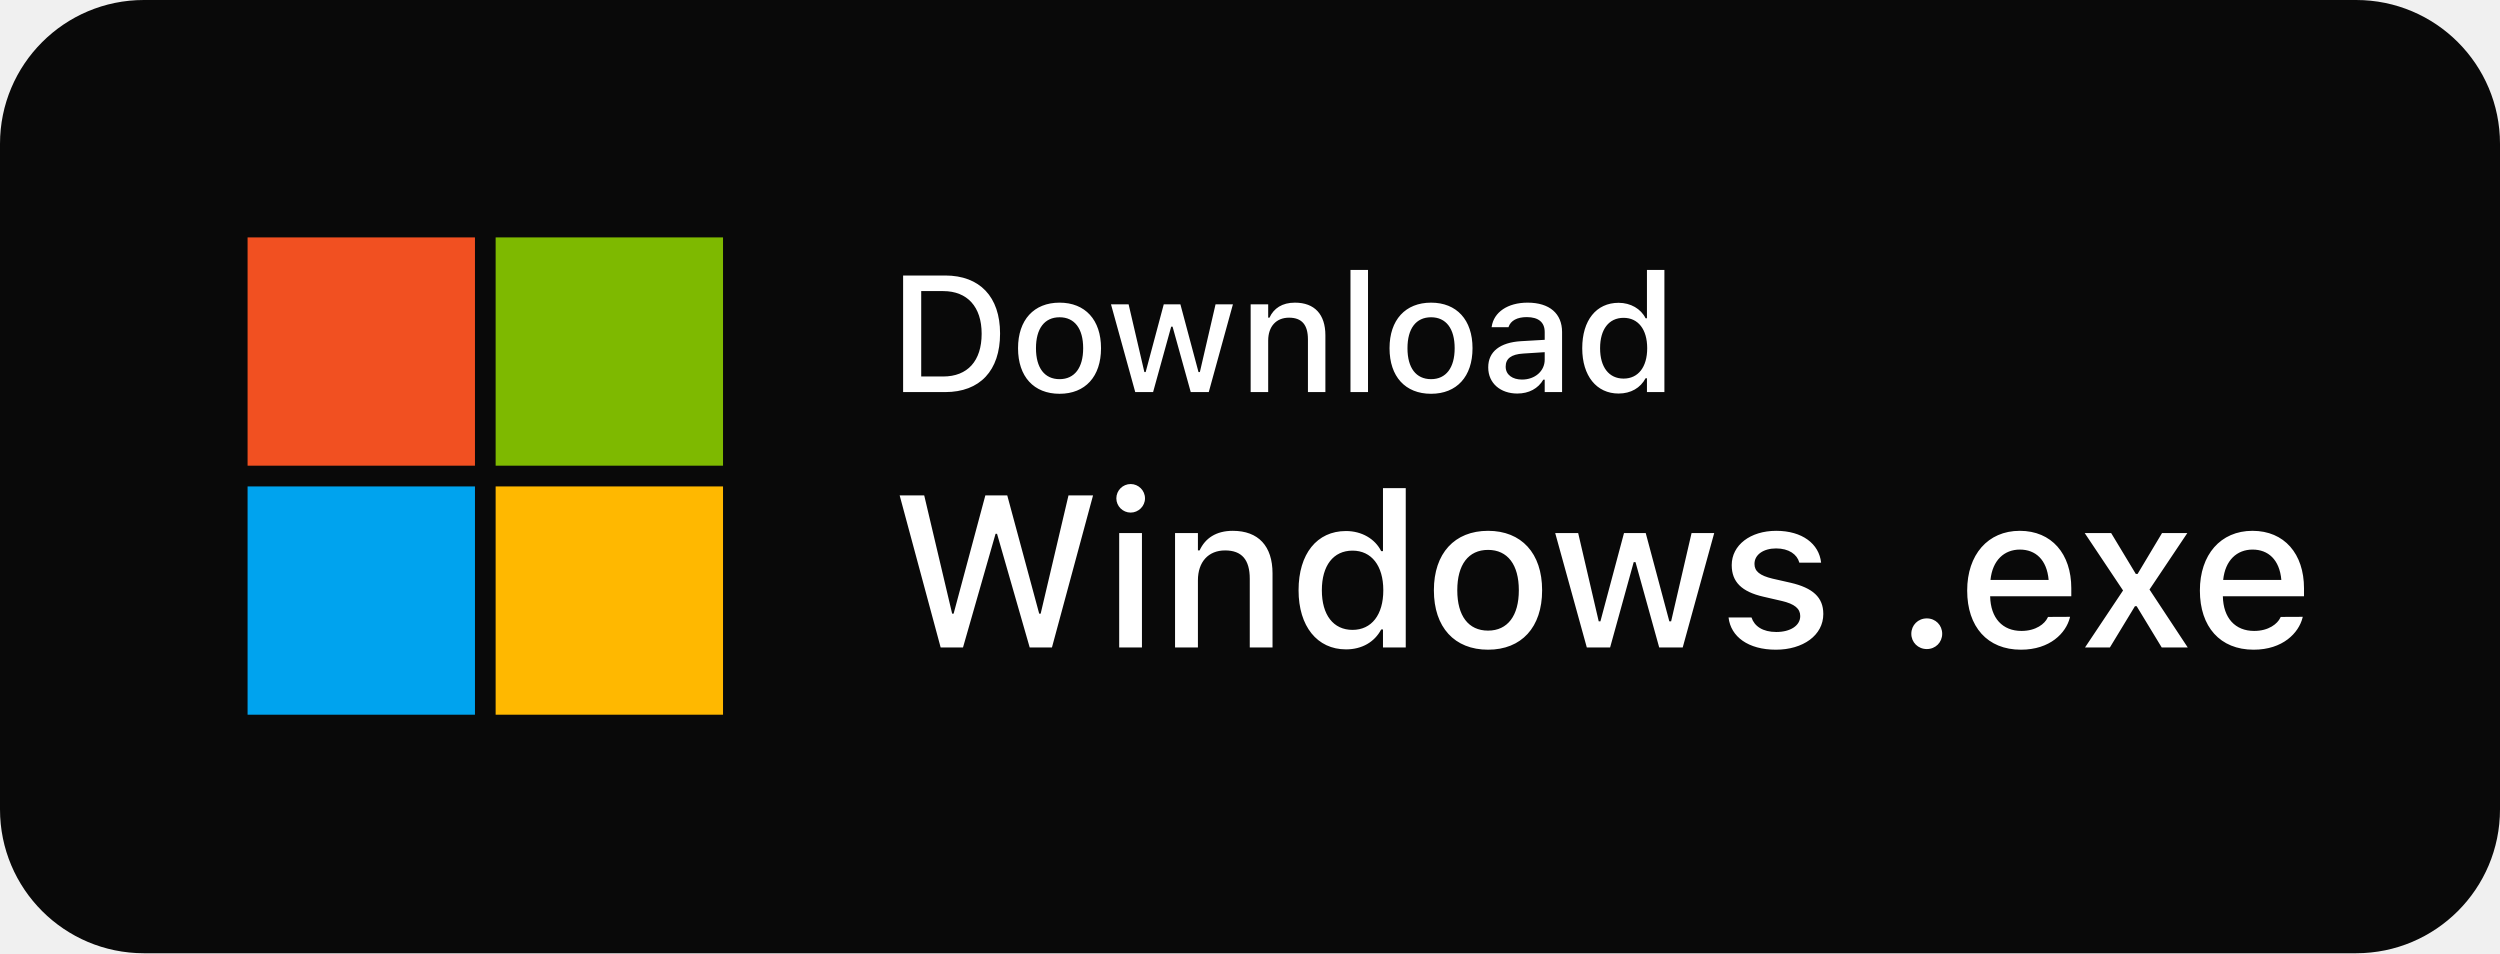
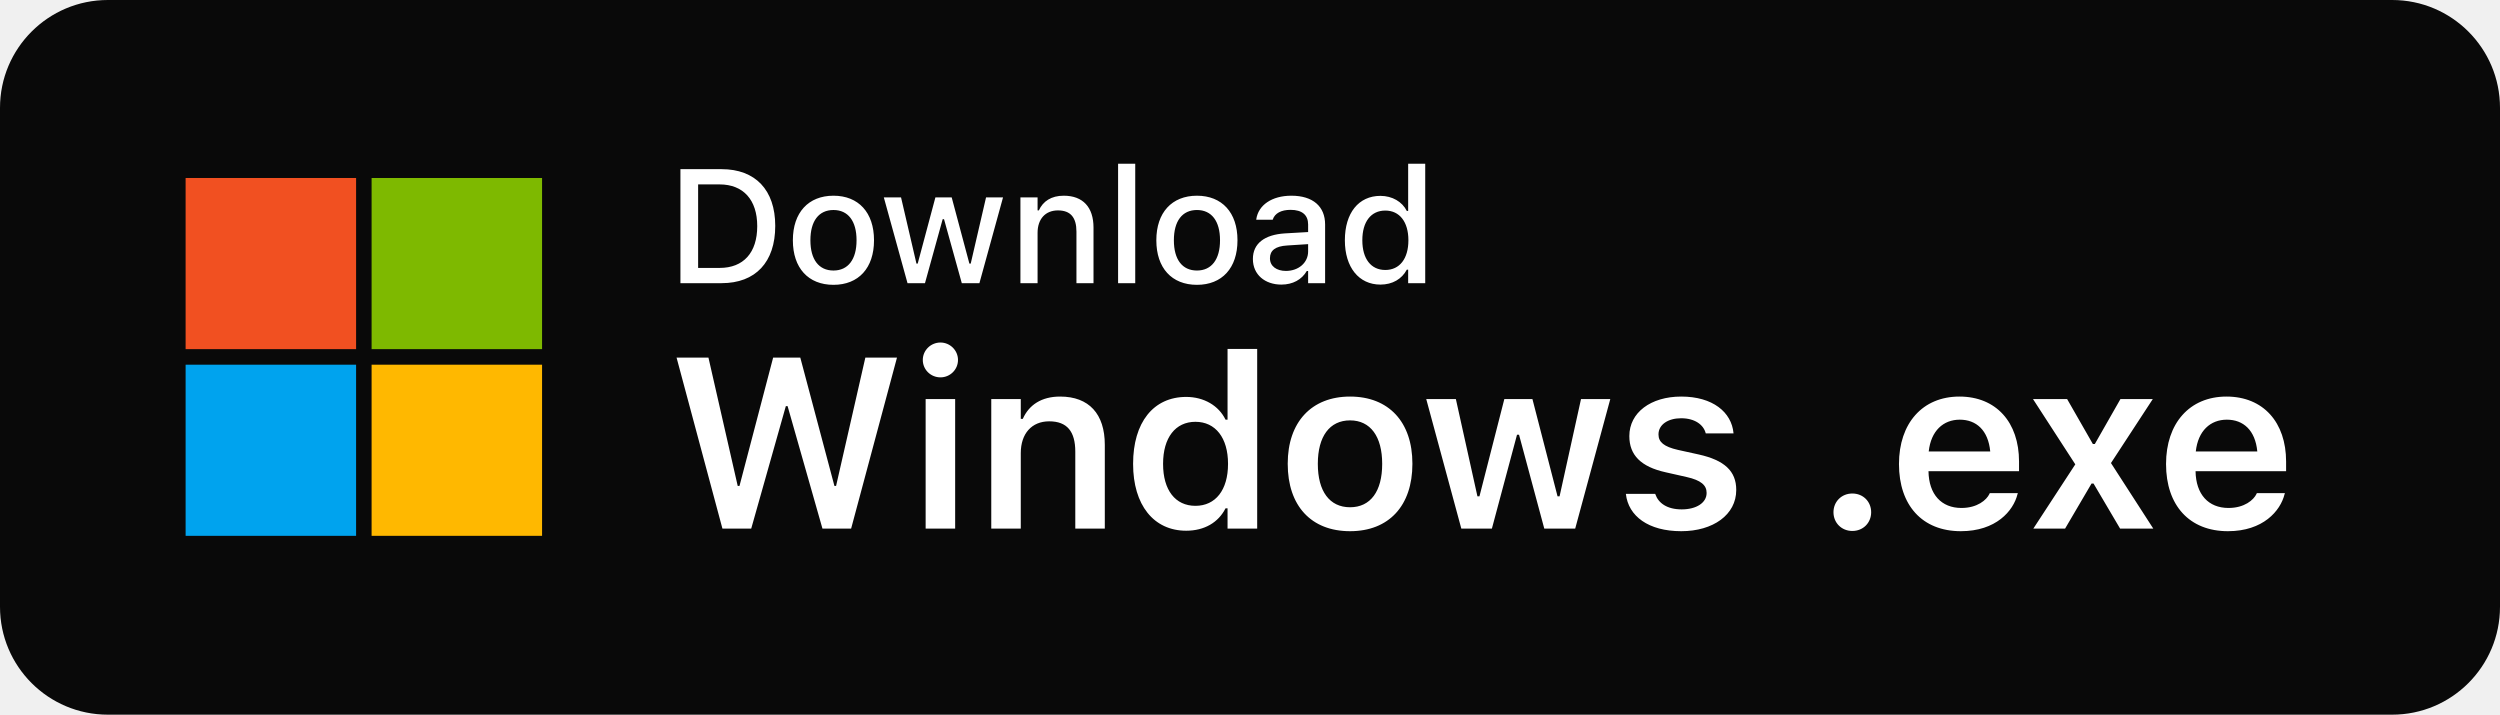
- <svg xmlns="http://www.w3.org/2000/svg" width="695" height="265" viewBox="0 0 695 265" fill="none">
-   <rect width="695" height="265" rx="40" fill="#090909" />
+ <svg xmlns="http://www.w3.org/2000/svg" width="927" height="265" viewBox="0 0 927 265" fill="none">
+   <rect width="927" height="265" rx="40" fill="#090909" />
  <rect x="68.827" y="66" width="63.213" height="63.46" fill="#F15021" />
  <rect x="137.787" y="66" width="63.213" height="63.46" fill="#7EB900" />
  <rect x="68.827" y="135.229" width="63.213" height="63.46" fill="#00A3EE" />
  <rect x="137.787" y="135.227" width="63.213" height="63.46" fill="#FFB800" />
-   <path d="M251.065 109V76.589H262.768C272.381 76.589 278.019 82.519 278.019 92.693V92.738C278.019 103.025 272.426 109 262.768 109H251.065ZM256.097 104.665H262.206C268.989 104.665 272.897 100.33 272.897 92.806V92.761C272.897 85.304 268.922 80.924 262.206 80.924H256.097V104.665ZM294.561 109.472C287.396 109.472 283.016 104.688 283.016 96.826V96.781C283.016 88.942 287.418 84.136 294.561 84.136C301.681 84.136 306.083 88.92 306.083 96.781V96.826C306.083 104.688 301.704 109.472 294.561 109.472ZM294.561 105.406C298.739 105.406 301.12 102.217 301.12 96.826V96.781C301.12 91.368 298.739 88.201 294.561 88.201C290.361 88.201 288.002 91.368 288.002 96.781V96.826C288.002 102.239 290.361 105.406 294.561 105.406ZM315.596 109L308.857 84.607H313.754L318.134 103.43H318.493L323.524 84.607H328.151L333.183 103.43H333.564L337.922 84.607H342.751L336.035 109H331.026L325.973 90.807H325.591L320.56 109H315.596ZM347.681 109V84.607H352.555V88.314H352.915C354.105 85.708 356.441 84.136 359.99 84.136C365.448 84.136 368.457 87.393 368.457 93.21V109H363.606V94.356C363.606 90.312 361.921 88.314 358.35 88.314C354.779 88.314 352.555 90.762 352.555 94.692V109H347.681ZM375.432 109V75.039H380.306V109H375.432ZM397.836 109.472C390.671 109.472 386.291 104.688 386.291 96.826V96.781C386.291 88.942 390.694 84.136 397.836 84.136C404.956 84.136 409.359 88.92 409.359 96.781V96.826C409.359 104.688 404.979 109.472 397.836 109.472ZM397.836 105.406C402.014 105.406 404.395 102.217 404.395 96.826V96.781C404.395 91.368 402.014 88.201 397.836 88.201C393.636 88.201 391.278 91.368 391.278 96.781V96.826C391.278 102.239 393.636 105.406 397.836 105.406ZM421.813 109.404C417.164 109.404 413.727 106.574 413.727 102.149V102.104C413.727 97.747 417.007 95.209 422.824 94.85L429.428 94.468V92.311C429.428 89.639 427.743 88.156 424.441 88.156C421.746 88.156 419.972 89.144 419.388 90.874L419.365 90.964H414.671L414.693 90.807C415.277 86.809 419.118 84.136 424.666 84.136C430.798 84.136 434.257 87.19 434.257 92.311V109H429.428V105.541H429.046C427.608 108.012 425.048 109.404 421.813 109.404ZM418.579 101.947C418.579 104.193 420.488 105.519 423.116 105.519C426.755 105.519 429.428 103.138 429.428 99.993V97.904L423.476 98.286C420.106 98.488 418.579 99.701 418.579 101.902V101.947ZM449.968 109.404C443.836 109.404 439.861 104.485 439.861 96.826V96.781C439.861 89.055 443.769 84.181 449.968 84.181C453.315 84.181 456.167 85.843 457.47 88.471H457.852V75.039H462.704V109H457.852V105.159H457.47C456.055 107.832 453.382 109.404 449.968 109.404ZM451.361 105.249C455.426 105.249 457.919 102.037 457.919 96.826V96.781C457.919 91.57 455.404 88.358 451.361 88.358C447.273 88.358 444.825 91.548 444.825 96.781V96.826C444.825 102.06 447.273 105.249 451.361 105.249Z" fill="white" />
-   <path d="M261.502 180L250.106 137.725H256.932L264.696 170.596H265.106L273.924 137.725H280.018L288.895 170.596H289.305L297.039 137.725H303.866L292.44 180H286.258L277.176 148.389H276.766L267.713 180H261.502ZM314.327 142.5C312.13 142.5 310.343 140.713 310.343 138.545C310.343 136.348 312.13 134.561 314.327 134.561C316.495 134.561 318.311 136.348 318.311 138.545C318.311 140.713 316.495 142.5 314.327 142.5ZM311.134 180V148.184H317.462V180H311.134ZM326.663 180V148.184H333.021V153.018H333.49C335.042 149.619 338.089 147.568 342.718 147.568C349.837 147.568 353.763 151.816 353.763 159.404V180H347.435V160.898C347.435 155.625 345.238 153.018 340.579 153.018C335.921 153.018 333.021 156.211 333.021 161.338V180H326.663ZM374.185 180.527C366.187 180.527 361.002 174.111 361.002 164.121V164.062C361.002 153.984 366.099 147.627 374.185 147.627C378.551 147.627 382.271 149.795 383.97 153.223H384.469V135.703H390.797V180H384.469V174.99H383.97C382.125 178.477 378.638 180.527 374.185 180.527ZM376.002 175.107C381.304 175.107 384.556 170.918 384.556 164.121V164.062C384.556 157.266 381.275 153.076 376.002 153.076C370.67 153.076 367.476 157.236 367.476 164.062V164.121C367.476 170.947 370.67 175.107 376.002 175.107ZM413.68 180.615C404.334 180.615 398.621 174.375 398.621 164.121V164.062C398.621 153.838 404.364 147.568 413.68 147.568C422.967 147.568 428.709 153.809 428.709 164.062V164.121C428.709 174.375 422.996 180.615 413.68 180.615ZM413.68 175.312C419.129 175.312 422.235 171.152 422.235 164.121V164.062C422.235 157.002 419.129 152.871 413.68 152.871C408.201 152.871 405.125 157.002 405.125 164.062V164.121C405.125 171.182 408.201 175.312 413.68 175.312ZM441.134 180L432.344 148.184H438.731L444.444 172.734H444.913L451.475 148.184H457.51L464.073 172.734H464.571L470.255 148.184H476.553L467.794 180H461.26L454.669 156.27H454.171L447.608 180H441.134ZM493.695 180.615C486.019 180.615 481.156 177.012 480.54 171.68V171.65H486.898L486.927 171.68C487.718 174.082 490.032 175.693 493.812 175.693C497.738 175.693 500.462 173.906 500.462 171.299V171.24C500.462 169.248 498.968 167.9 495.277 167.051L490.208 165.879C484.202 164.502 481.419 161.777 481.419 157.119V157.09C481.419 151.553 486.575 147.568 493.782 147.568C501.048 147.568 505.706 151.201 506.263 156.387V156.416H500.198V156.357C499.583 154.131 497.327 152.461 493.753 152.461C490.267 152.461 487.747 154.189 487.747 156.738V156.797C487.747 158.789 489.212 160.02 492.786 160.869L497.825 162.012C503.948 163.447 506.878 166.055 506.878 170.654V170.713C506.878 176.602 501.253 180.615 493.695 180.615ZM535.653 180.439C533.221 180.439 531.346 178.564 531.346 176.191C531.346 173.789 533.221 171.914 535.653 171.914C538.084 171.914 539.93 173.789 539.93 176.191C539.93 178.564 538.084 180.439 535.653 180.439ZM561.817 180.615C552.501 180.615 546.876 174.258 546.876 164.18V164.15C546.876 154.219 552.618 147.568 561.495 147.568C570.372 147.568 575.821 153.984 575.821 163.535V165.762H553.262C553.38 171.855 556.719 175.4 561.964 175.4C566.036 175.4 568.467 173.379 569.229 171.738L569.346 171.504L575.469 171.475L575.411 171.738C574.356 175.928 569.962 180.615 561.817 180.615ZM561.524 152.783C557.188 152.783 553.907 155.742 553.35 161.221H569.522C569.024 155.537 565.831 152.783 561.524 152.783ZM579.632 180L590.208 164.15L579.544 148.184H586.898L593.753 159.551H594.251L601.048 148.184H608.079L597.562 163.887L608.196 180H600.96L593.987 168.516H593.519L586.546 180H579.632ZM626.509 180.615C617.193 180.615 611.568 174.258 611.568 164.18V164.15C611.568 154.219 617.31 147.568 626.187 147.568C635.064 147.568 640.513 153.984 640.513 163.535V165.762H617.955C618.072 171.855 621.412 175.4 626.656 175.4C630.728 175.4 633.16 173.379 633.922 171.738L634.039 171.504L640.162 171.475L640.103 171.738C639.049 175.928 634.654 180.615 626.509 180.615ZM626.216 152.783C621.881 152.783 618.599 155.742 618.043 161.221H634.215C633.716 155.537 630.523 152.783 626.216 152.783Z" fill="white" />
+   <path d="M252.303 105V62.725H267.566C280.105 62.725 287.459 70.459 287.459 83.731V83.789C287.459 97.207 280.164 105 267.566 105H252.303ZM258.865 99.346H266.834C275.682 99.346 280.779 93.691 280.779 83.877V83.818C280.779 74.092 275.594 68.379 266.834 68.379H258.865V99.346ZM309.053 105.615C299.708 105.615 293.995 99.375 293.995 89.121V89.062C293.995 78.838 299.737 72.568 309.053 72.568C318.34 72.568 324.083 78.809 324.083 89.062V89.121C324.083 99.375 318.37 105.615 309.053 105.615ZM309.053 100.312C314.502 100.312 317.608 96.152 317.608 89.121V89.062C317.608 82.002 314.502 77.871 309.053 77.871C303.575 77.871 300.499 82.002 300.499 89.062V89.121C300.499 96.182 303.575 100.312 309.053 100.312ZM336.507 105L327.718 73.184H334.104L339.817 97.734H340.286L346.849 73.184H352.884L359.446 97.734H359.944L365.628 73.184H371.927L363.167 105H356.634L350.042 81.269H349.544L342.981 105H336.507ZM378.374 105V73.184H384.732V78.018H385.201C386.753 74.619 389.8 72.568 394.429 72.568C401.548 72.568 405.474 76.816 405.474 84.404V105H399.146V85.898C399.146 80.625 396.949 78.018 392.291 78.018C387.632 78.018 384.732 81.211 384.732 86.338V105H378.374ZM414.588 105V60.703H420.945V105H414.588ZM443.829 105.615C434.483 105.615 428.77 99.375 428.77 89.121V89.062C428.77 78.838 434.512 72.568 443.829 72.568C453.116 72.568 458.858 78.809 458.858 89.062V89.121C458.858 99.375 453.145 105.615 443.829 105.615ZM443.829 100.312C449.278 100.312 452.383 96.152 452.383 89.121V89.062C452.383 82.002 449.278 77.871 443.829 77.871C438.35 77.871 435.274 82.002 435.274 89.062V89.121C435.274 96.182 438.35 100.312 443.829 100.312ZM475.12 105.527C469.056 105.527 464.573 101.836 464.573 96.064V96.006C464.573 90.322 468.851 87.012 476.438 86.543L485.052 86.045V83.232C485.052 79.746 482.854 77.812 478.548 77.812C475.032 77.812 472.718 79.102 471.956 81.357L471.927 81.475H465.804L465.833 81.269C466.595 76.055 471.604 72.568 478.841 72.568C486.839 72.568 491.351 76.553 491.351 83.232V105H485.052V100.488H484.554C482.679 103.711 479.339 105.527 475.12 105.527ZM470.901 95.801C470.901 98.731 473.392 100.459 476.819 100.459C481.565 100.459 485.052 97.353 485.052 93.252V90.527L477.288 91.025C472.894 91.289 470.901 92.871 470.901 95.742V95.801ZM511.861 105.527C503.863 105.527 498.677 99.111 498.677 89.121V89.062C498.677 78.984 503.775 72.627 511.861 72.627C516.226 72.627 519.947 74.795 521.646 78.223H522.144V60.703H528.472V105H522.144V99.99H521.646C519.8 103.477 516.314 105.527 511.861 105.527ZM513.677 100.107C518.98 100.107 522.232 95.918 522.232 89.121V89.062C522.232 82.266 518.951 78.076 513.677 78.076C508.345 78.076 505.152 82.236 505.152 89.062V89.121C505.152 95.947 508.345 100.107 513.677 100.107Z" fill="white" />
+   <path d="M267.874 196L250.867 132.587H262.688L273.543 180.18H274.202L286.683 132.587H296.746L309.402 180.18H310.018L320.872 132.587H332.605L315.599 196H304.964L292.044 150.604H291.385L278.553 196H267.874ZM348.721 139.926C345.118 139.926 342.173 137.069 342.173 133.466C342.173 129.906 345.118 127.006 348.721 127.006C352.281 127.006 355.225 129.906 355.225 133.466C355.225 137.069 352.281 139.926 348.721 139.926ZM343.228 196V147.968H354.17V196H343.228ZM367.562 196V147.968H378.504V155.307H379.251C381.536 150.165 386.15 147.045 393.094 147.045C403.816 147.045 409.661 153.505 409.661 164.931V196H398.719V167.479C398.719 160.009 395.687 156.229 389.051 156.229C382.547 156.229 378.504 160.8 378.504 168.007V196H367.562ZM439.839 196.791C427.798 196.791 420.152 187.255 420.152 172.05V171.962C420.152 156.669 427.666 147.177 439.839 147.177C446.431 147.177 451.924 150.429 454.429 155.614H455.176V129.379H466.163V196H455.176V188.485H454.429C451.792 193.715 446.607 196.791 439.839 196.791ZM443.267 187.562C450.738 187.562 455.352 181.674 455.352 172.05V171.962C455.352 162.338 450.694 156.405 443.267 156.405C435.84 156.405 431.27 162.294 431.27 171.962V172.05C431.27 181.718 435.796 187.562 443.267 187.562ZM500.603 196.967C486.189 196.967 477.488 187.562 477.488 172.006V171.918C477.488 156.493 486.321 147.045 500.603 147.045C514.93 147.045 523.719 156.449 523.719 171.918V172.006C523.719 187.562 514.974 196.967 500.603 196.967ZM500.603 188.09C508.206 188.09 512.513 182.157 512.513 172.05V171.962C512.513 161.854 508.162 155.878 500.603 155.878C493.001 155.878 488.65 161.854 488.65 171.962V172.05C488.65 182.157 493.001 188.09 500.603 188.09ZM541.856 196L528.848 147.968H539.834L547.832 184.047H548.58L557.808 147.968H568.223L577.54 184.047H578.287L586.241 147.968H597.095L584.087 196H572.618L563.257 161.195H562.51L553.194 196H541.856ZM623.406 196.967C611.189 196.967 603.807 191.342 602.884 183.212V183.124H613.738L613.782 183.212C614.925 186.552 618.133 188.881 623.582 188.881C629.031 188.881 632.81 186.42 632.81 182.816V182.729C632.81 179.916 630.701 178.07 625.428 176.884L617.649 175.126C608.509 173.104 604.158 168.798 604.158 161.723V161.679C604.158 153.021 612.068 147.045 623.406 147.045C635.096 147.045 642.083 152.846 642.786 160.624V160.712H632.503L632.459 160.58C631.668 157.548 628.504 155.087 623.362 155.087C618.484 155.087 614.969 157.46 614.969 161.063V161.107C614.969 163.92 616.99 165.634 622.176 166.82L629.954 168.534C639.358 170.644 643.797 174.643 643.797 181.63V181.718C643.797 190.858 635.227 196.967 623.406 196.967ZM686.839 196.879C682.84 196.879 679.852 193.847 679.852 189.936C679.852 186.024 682.84 182.992 686.839 182.992C690.882 182.992 693.826 186.024 693.826 189.936C693.826 193.847 690.882 196.879 686.839 196.879ZM727.08 196.967C712.798 196.967 704.141 187.387 704.141 172.094V172.05C704.141 156.933 712.886 147.045 726.553 147.045C740.22 147.045 748.658 156.625 748.658 171.127V174.73H715.083C715.215 183.344 719.873 188.354 727.3 188.354C733.233 188.354 736.617 185.365 737.671 183.168L737.803 182.86H748.218L748.086 183.256C746.548 189.452 740.132 196.967 727.08 196.967ZM726.685 155.614C720.577 155.614 716.006 159.745 715.171 167.392H737.979C737.232 159.525 732.793 155.614 726.685 155.614ZM753.963 196L769.519 172.182L753.831 147.968H766.487L776.023 164.623H776.77L786.263 147.968H798.26L782.747 171.698L798.435 196H786.131L776.287 179.301H775.54L765.74 196H753.963ZM826.109 196.967C811.827 196.967 803.169 187.387 803.169 172.094V172.05C803.169 156.933 811.914 147.045 825.581 147.045C839.248 147.045 847.686 156.625 847.686 171.127V174.73H814.112C814.244 183.344 818.902 188.354 826.328 188.354C832.261 188.354 835.645 185.365 836.7 183.168L836.831 182.86H847.246L847.115 183.256C845.577 189.452 839.161 196.967 826.109 196.967ZM825.713 155.614C819.605 155.614 815.035 159.745 814.2 167.392H837.007C836.26 159.525 831.822 155.614 825.713 155.614Z" fill="white" />
</svg>
